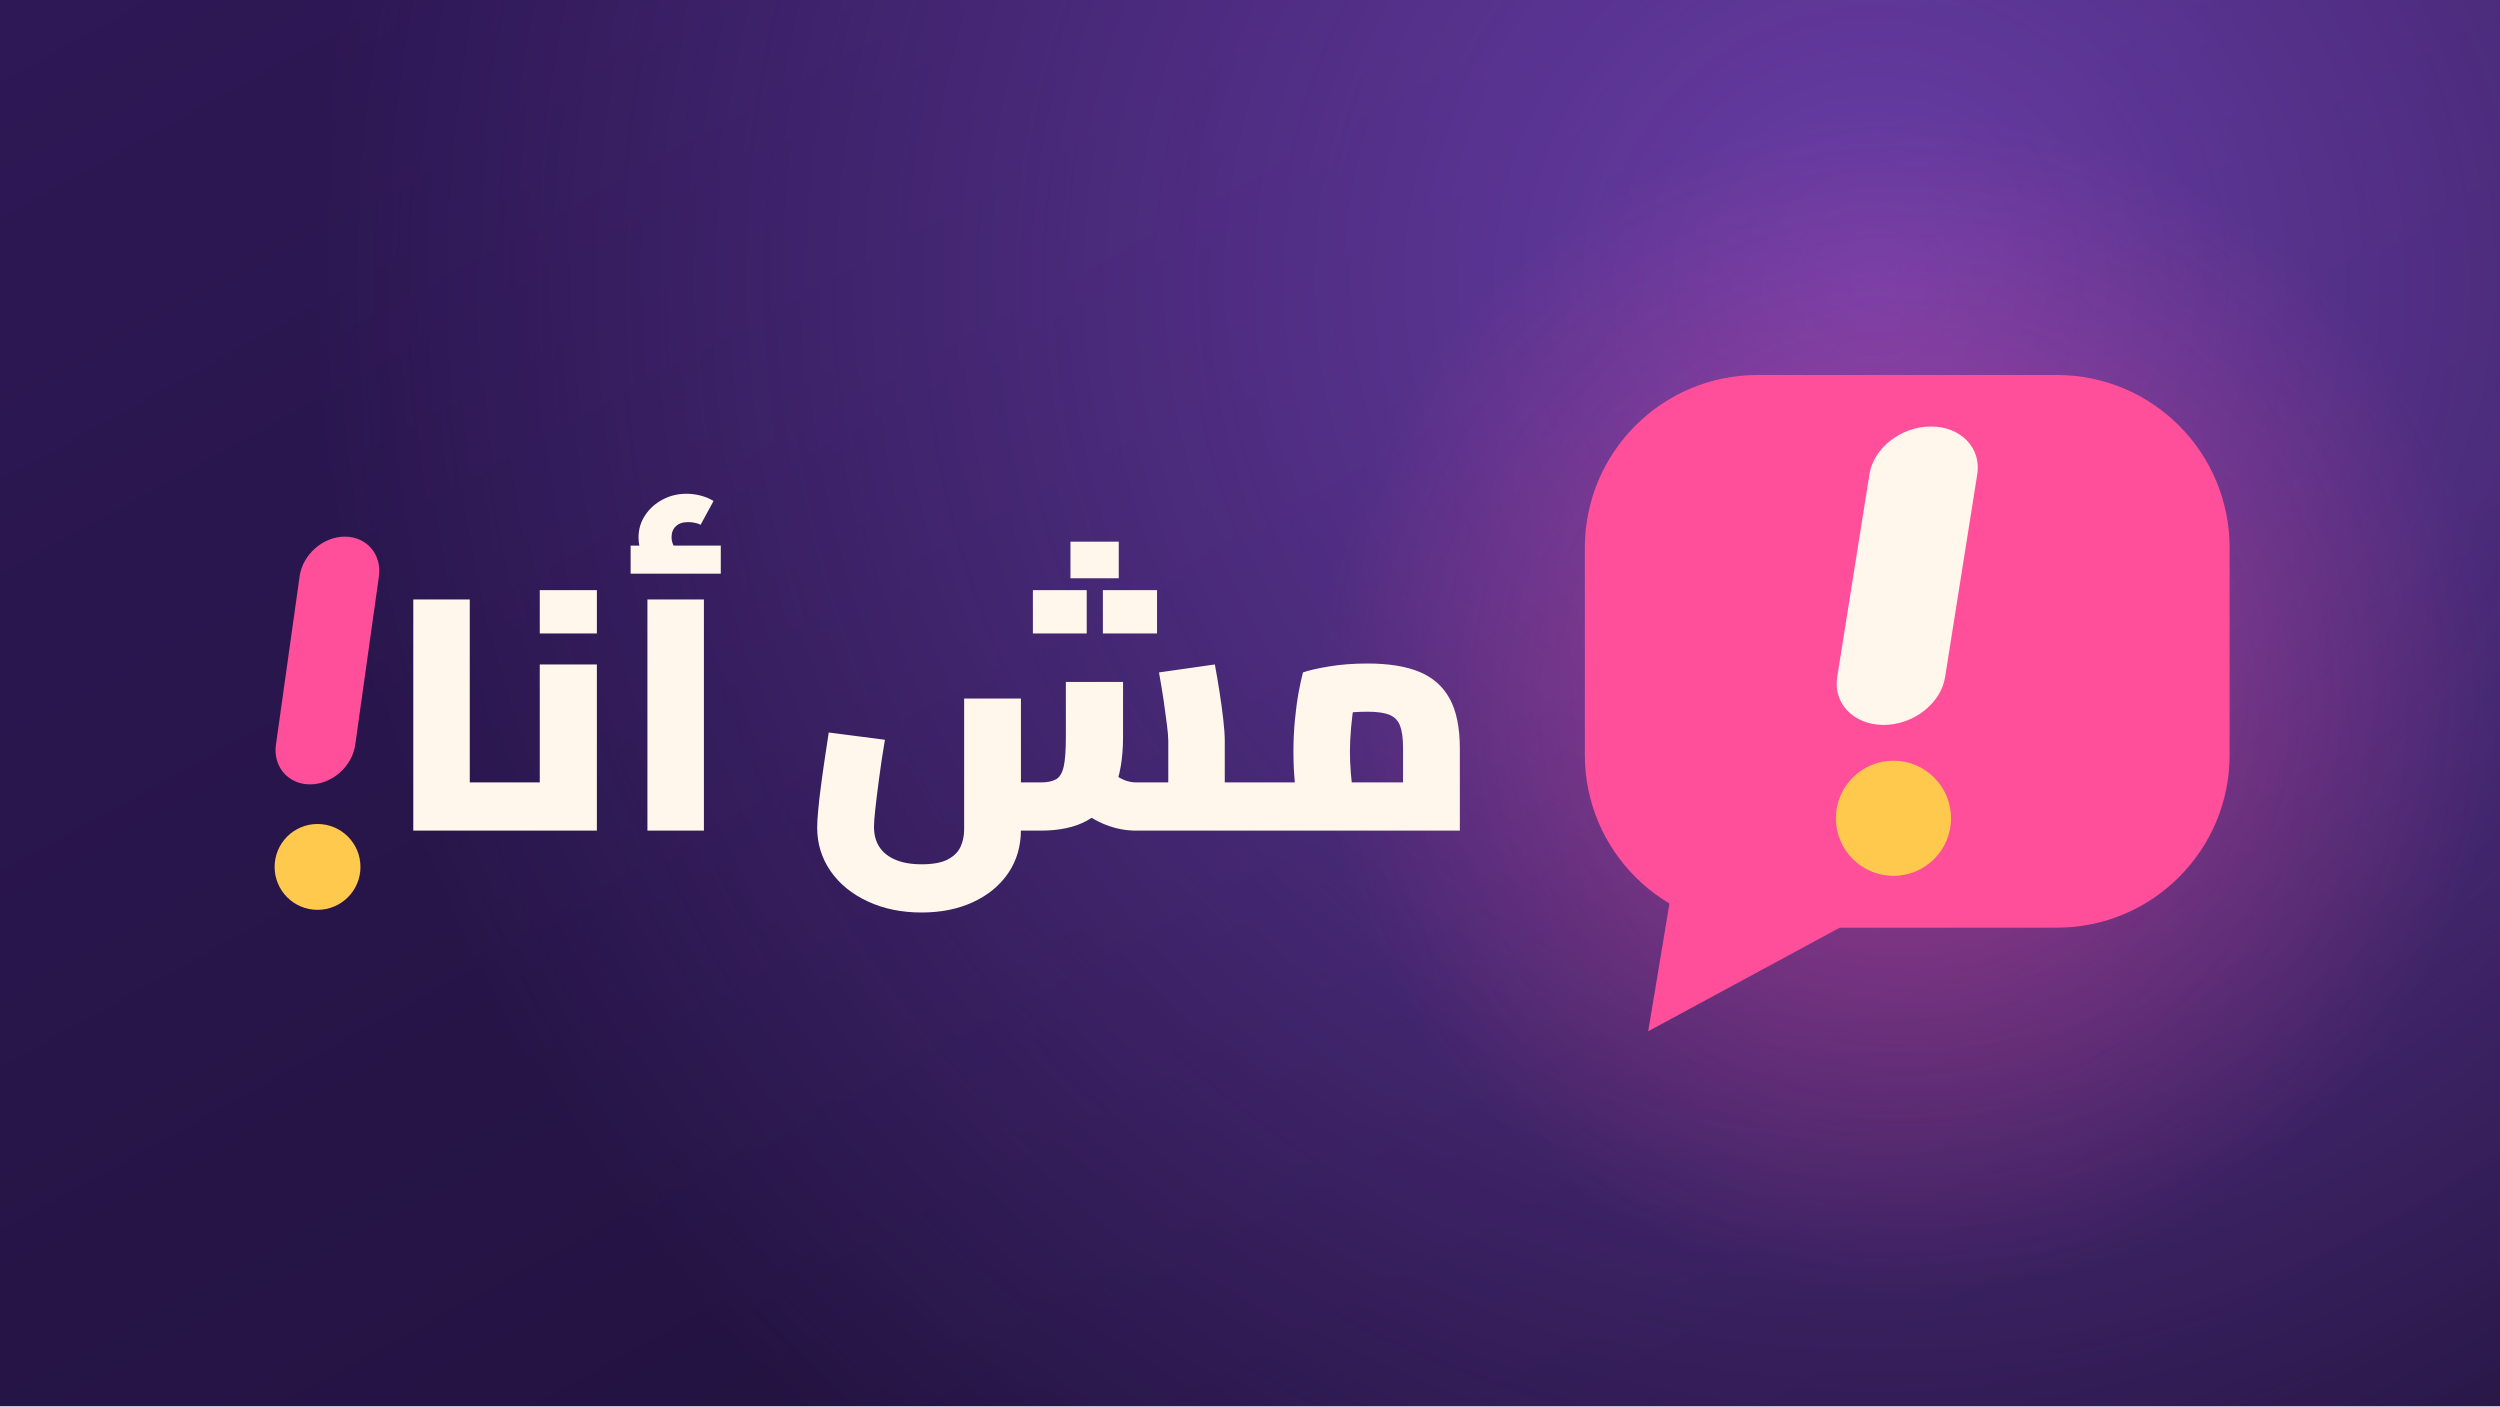
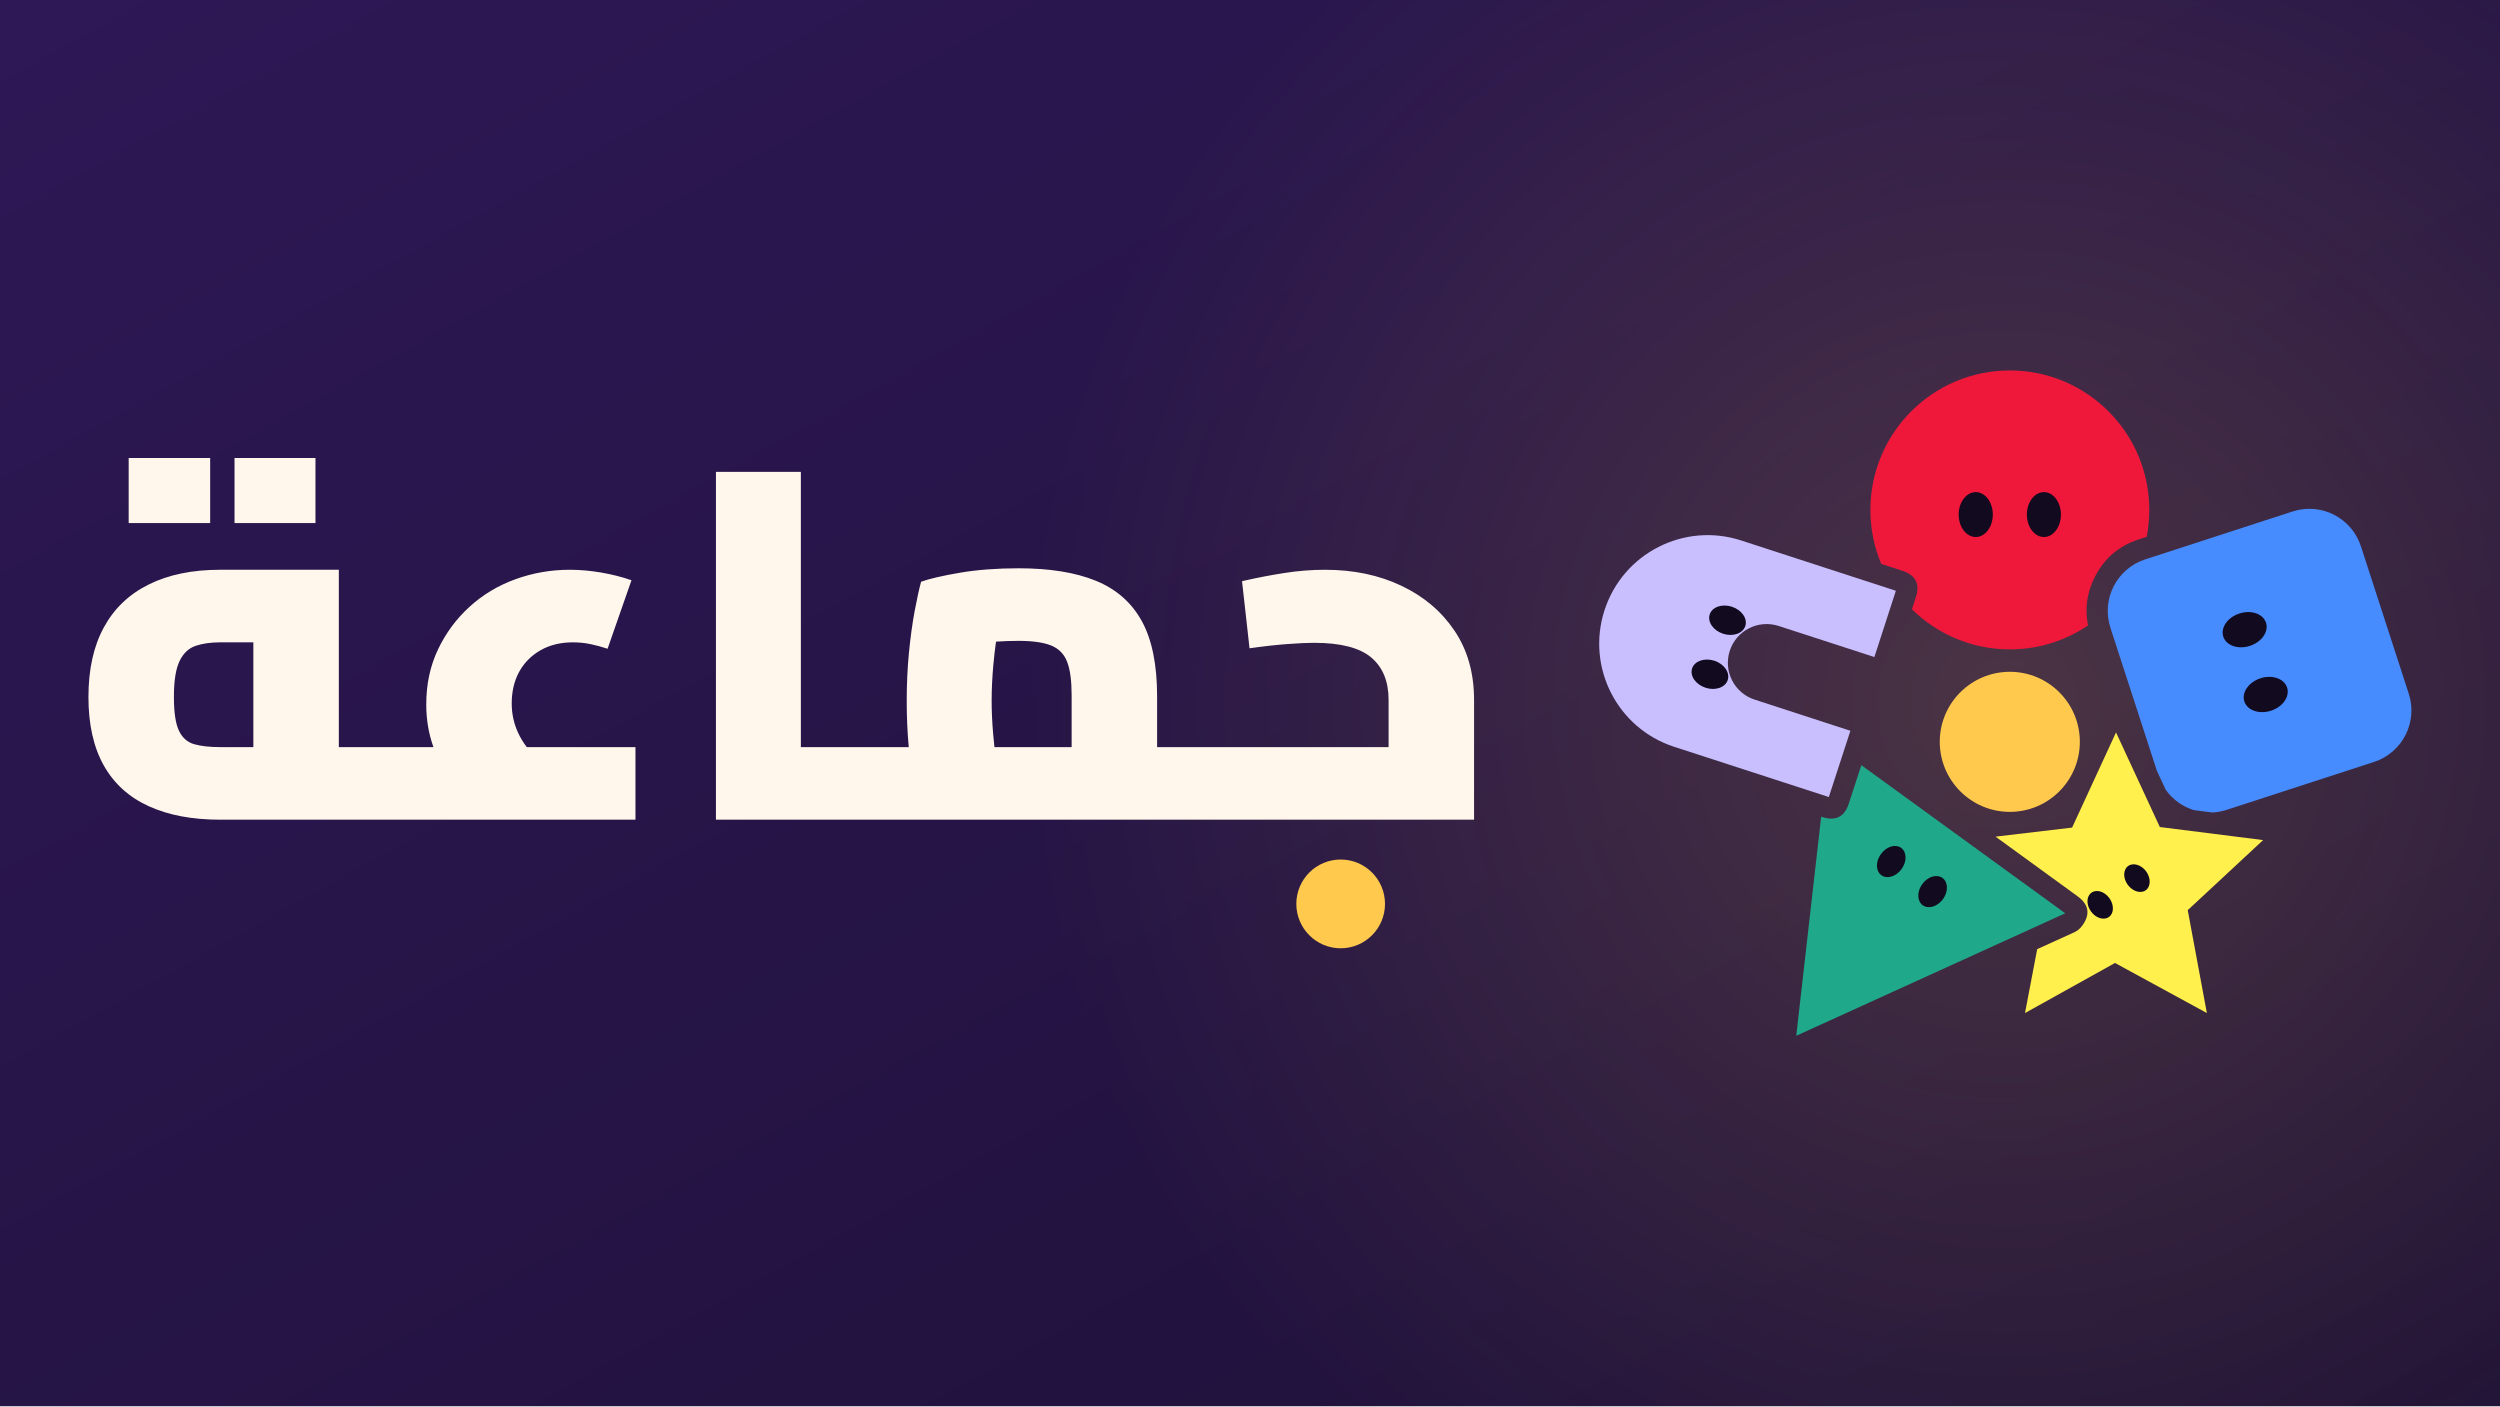
<svg xmlns="http://www.w3.org/2000/svg" viewBox="0 0 320 180" width="320" height="180">
  <defs>
    <linearGradient id="bg" x1="0" y1="0" x2="1" y2="1">
      <stop offset="0" stop-color="#2E1856" />
      <stop offset="1" stop-color="#1D1036" />
    </linearGradient>
-     <radialGradient id="lift" gradientUnits="userSpaceOnUse" cx="240" cy="36" r="200">
-       <stop offset="0" stop-color="#A05FF5" stop-opacity="0.55" />
-       <stop offset="1" stop-color="#A05FF5" stop-opacity="0" />
-     </radialGradient>
-     <radialGradient id="glow" gradientUnits="userSpaceOnUse" cx="244.13" cy="90" r="75.6">
-       <stop offset="0" stop-color="#FF4F9A" stop-opacity="0.45" />
-       <stop offset="1" stop-color="#FF4F9A" stop-opacity="0" />
+     <radialGradient id="lamp" gradientUnits="userSpaceOnUse" cx="256.68" cy="90" r="126">
+       <stop offset="0" stop-color="#FFC94D" stop-opacity="0.18" />
+       <stop offset="1" stop-color="#FFC94D" stop-opacity="0" />
    </radialGradient>
  </defs>
  <rect width="320" height="180" fill="url(#bg)" />
-   <rect width="320" height="180" fill="url(#lift)" />
-   <rect width="320" height="180" fill="url(#glow)" />
-   <path d="M224.97 48L263.29 48C275.49 48 285.39 57.9 285.39 70.11L285.39 96.63C285.39 108.84 275.49 118.74 263.29 118.74L224.97 118.74C212.76 118.74 202.86 108.84 202.86 96.63L202.86 70.11C202.86 57.9 212.76 48 224.97 48ZM214.65 109.89L238.23 117.26L210.97 132Z" fill="#FF4F9A" />
-   <path d="M247.16 54.59L247.16 54.59C250.97 54.59 253.63 57.33 253.09 60.7L248.97 86.68C248.43 90.05 244.91 92.79 241.1 92.79L241.1 92.79C237.28 92.79 234.63 90.05 235.16 86.68L239.29 60.7C239.82 57.33 243.35 54.59 247.16 54.59Z" fill="#FFF7EC" />
-   <path d="M249.73 104.74C249.73 108.81 246.43 112.11 242.36 112.11C238.29 112.11 234.99 108.81 234.99 104.74C234.99 100.67 238.29 97.37 242.36 97.37C246.43 97.37 249.73 100.67 249.73 104.74Z" fill="#FFC94D" />
-   <path d="M44.14 68.69L44.14 68.69C46.94 68.69 48.89 70.97 48.5 73.77L45.47 95.33C45.07 98.13 42.48 100.4 39.68 100.4L39.68 100.4C36.88 100.4 34.93 98.13 35.32 95.33L38.35 73.77C38.75 70.97 41.34 68.69 44.14 68.69Z" fill="#FF4F9A" />
-   <path d="M46.14 110.97C46.14 114 43.68 116.46 40.64 116.46C37.61 116.46 35.15 114 35.15 110.97C35.15 107.93 37.61 105.47 40.64 105.47C43.68 105.47 46.14 107.93 46.14 110.97Z" fill="#FFC94D" />
-   <path d="M60.13 106.32L60.13 100.15L64.74 100.15L64.74 106.32ZM52.9 106.32L52.9 76.73L60.13 76.73L60.13 106.32ZM64.74 106.32L64.74 100.15Q64.95 100.15 65.12 100.36Q65.29 100.57 65.37 100.97Q65.46 101.37 65.52 101.94Q65.58 102.51 65.58 103.23Q65.58 103.95 65.52 104.52Q65.46 105.09 65.37 105.49Q65.29 105.89 65.12 106.11Q64.95 106.32 64.74 106.32ZM64.74 106.32L64.74 100.15L73.61 100.15L69.09 103.91L69.09 85.05L76.4 85.05L76.4 106.32ZM64.74 106.32Q64.53 106.32 64.36 106.11Q64.19 105.89 64.1 105.49Q64.02 105.09 63.96 104.52Q63.89 103.95 63.89 103.23Q63.89 102.26 63.98 101.58Q64.06 100.91 64.25 100.53Q64.44 100.15 64.74 100.15ZM69.09 81.08L69.09 75.54L76.4 75.54L76.4 81.08ZM82.87 106.32L82.87 76.73L90.1 76.73L90.1 106.32ZM83.55 72.88Q82.66 71.82 82.2 70.87Q81.73 69.92 81.73 68.82Q81.73 67.21 82.58 65.95Q83.42 64.68 84.82 63.94Q86.21 63.2 87.9 63.2Q88.79 63.2 89.74 63.45Q90.69 63.71 91.33 64.13L89.68 67.17Q89.26 66.96 88.85 66.9Q88.45 66.83 88.07 66.83Q87.06 66.83 86.51 67.36Q85.96 67.89 85.96 68.74Q85.96 69.24 86.15 69.69Q86.34 70.13 86.76 70.6ZM80.72 73.43L80.72 69.84L92.26 69.84L92.26 73.43ZM156.77 106.32L156.77 100.15L161.16 100.15L161.16 106.32ZM117.96 116.8Q114.11 116.8 111.07 115.38Q108.03 113.97 106.31 111.5Q104.6 109.02 104.6 105.94Q104.6 105.05 104.73 103.7Q104.85 102.34 105.07 100.7Q105.28 99.05 105.55 97.25Q105.83 95.45 106.08 93.76L113.27 94.69Q112.8 97.48 112.51 99.74Q112.21 102.01 112.04 103.55Q111.87 105.09 111.87 105.85Q111.87 107.33 112.55 108.39Q113.22 109.45 114.6 110.04Q115.97 110.63 117.96 110.63Q120.12 110.63 121.3 110.02Q122.48 109.4 122.95 108.39Q123.41 107.37 123.41 106.19L123.41 89.41L130.68 89.41L130.68 106.19Q130.68 109.36 129.06 111.75Q127.43 114.14 124.55 115.47Q121.68 116.8 117.96 116.8ZM130.56 106.32L130.68 100.15L133.22 100.15Q134.49 100.15 135.19 99.74Q135.88 99.34 136.16 98.1Q136.43 96.85 136.43 94.31L136.43 87.29L143.75 87.29L143.75 94.31Q143.75 98.45 142.58 101.12Q141.42 103.78 139.12 105.05Q136.81 106.32 133.22 106.32ZM145.44 106.32Q143.45 106.32 141.55 105.58Q139.65 104.84 138.04 103.44L142.39 98.92Q143.11 99.51 143.87 99.83Q144.63 100.15 145.44 100.15L153.64 100.15L149.54 103.7L149.54 94.78Q149.54 94.14 149.37 92.79Q149.2 91.44 148.95 89.68Q148.69 87.93 148.35 86.07L155.5 85.05Q155.79 86.58 156.09 88.5Q156.39 90.42 156.58 92.11Q156.77 93.8 156.77 94.78L156.77 106.32ZM161.16 106.32L161.16 100.15Q161.37 100.15 161.54 100.36Q161.71 100.57 161.8 100.97Q161.88 101.37 161.94 101.94Q162.01 102.51 162.01 103.23Q162.01 103.95 161.94 104.52Q161.88 105.09 161.8 105.49Q161.71 105.89 161.54 106.11Q161.37 106.32 161.16 106.32ZM137.02 74.02L137.02 69.33L143.2 69.33L143.2 74.02ZM132.21 81.08L132.21 75.54L139.1 75.54L139.1 81.08ZM141.17 81.08L141.17 75.54L148.1 75.54L148.1 81.08ZM161.12 106.32L161.12 100.15L182.26 100.15L179.59 102.64L179.59 95.75Q179.59 93.89 179.21 92.9Q178.83 91.9 177.86 91.5Q176.89 91.1 175.07 91.1Q173.38 91.1 171.77 91.31Q170.17 91.52 169.24 91.9L173.8 87.72Q173.55 88.65 173.32 90.08Q173.08 91.52 172.94 93.13Q172.79 94.73 172.79 96.21Q172.79 97.48 172.91 99Q173.04 100.53 173.23 101.71Q173.42 102.89 173.51 103.32L166.62 105.22Q166.4 104.58 166.15 103.23Q165.9 101.88 165.73 100.06Q165.56 98.24 165.56 96.21Q165.56 94.1 165.75 92.13Q165.94 90.17 166.23 88.58Q166.53 87 166.78 86.07Q167.84 85.69 170.08 85.31Q172.32 84.93 175.07 84.93Q179.04 84.93 181.64 85.98Q184.24 87.04 185.55 89.41Q186.86 91.78 186.86 95.83L186.86 106.32ZM161.16 106.32Q160.95 106.32 160.78 106.11Q160.61 105.89 160.53 105.49Q160.44 105.09 160.38 104.52Q160.32 103.95 160.32 103.23Q160.32 102.26 160.4 101.58Q160.49 100.91 160.68 100.53Q160.87 100.15 161.16 100.15Z" fill="#FFF7EC" />
+   <rect width="320" height="180" fill="url(#lamp)" />
+   <path d="M275.11 65.27C275.11 66.45 274.99 67.6 274.78 68.71L273.76 69.04Q269.96 70.27 268.15 73.83Q266.61 76.85 267.27 80.05C264.42 81.99 260.97 83.12 257.26 83.12C252.38 83.12 247.96 81.16 244.73 77.99L245.23 76.45Q246.06 73.89 243.51 73.06L240.8 72.18C239.9 70.05 239.41 67.72 239.41 65.27C239.41 55.41 247.4 47.42 257.26 47.42C267.12 47.42 275.11 55.41 275.11 65.27Z" fill="#F0183A" />
+   <path d="M302.2 69.93 308.32 88.79C309.51 92.43 307.51 96.35 303.87 97.53L285.01 103.66C284.4 103.86 283.79 103.97 283.18 104L280.83 103.7C279.4 103.26 278.12 102.36 277.22 101.11L276.07 98.63L270.13 80.34C268.95 76.7 270.94 72.78 274.59 71.6L293.45 65.47C297.1 64.28 301.01 66.28 302.2 69.93Z" fill="#478CFF" />
+   <path d="M282.48 129.67 270.72 123.26 259.2 129.67 260.76 121.49 265.47 119.35Q266.11 119.06 266.53 118.48Q267.32 117.4 267.17 116.46Q267.02 115.52 265.94 114.73L255.43 107.09L265.23 105.93L270.85 93.75L276.46 105.86L289.68 107.53L280.03 116.5Z" fill="#FFF04D" />
+   <path d="M229.92 132.58 233.11 104.53 233.26 104.58Q235.82 105.41 236.65 102.85L238.25 97.94L264.35 116.9Z" fill="#1FA88A" />
+   <path d="M234.09 102.02 214.29 95.59C207 93.22 203.01 85.39 205.38 78.1C207.75 70.8 215.58 66.81 222.87 69.18L242.67 75.62L239.92 84.1L227.66 80.12C225.05 79.28 222.26 80.7 221.41 83.3C220.56 85.91 221.99 88.71 224.59 89.55L236.85 93.54Z" fill="#C9BFFF" />
+   <path d="M263.8 65.86C263.8 67.45 262.83 68.74 261.62 68.74C260.42 68.74 259.44 67.45 259.44 65.86C259.44 64.28 260.42 62.99 261.62 62.99C262.83 62.99 263.8 64.28 263.8 65.86ZM255.08 65.86C255.08 67.45 254.1 68.74 252.9 68.74C251.69 68.74 250.71 67.45 250.71 65.86C250.71 64.28 251.69 62.99 252.9 62.99C254.1 62.99 255.08 64.28 255.08 65.86Z" fill="#120A1F" />
+   <path d="M287.99 82.67C286.48 83.17 284.95 82.63 284.58 81.49C284.21 80.34 285.13 79.02 286.64 78.53C288.15 78.03 289.68 78.57 290.05 79.71C290.42 80.86 289.5 82.18 287.99 82.67ZM290.69 90.97C289.17 91.46 287.65 90.93 287.28 89.79C286.9 88.64 287.83 87.31 289.34 86.82C290.85 86.33 292.37 86.86 292.75 88.01C293.12 89.16 292.2 90.48 290.69 90.97Z" fill="#120A1F" />
+   <path d="M267.65 116.67C267.02 115.82 267.05 114.74 267.7 114.27C268.35 113.79 269.38 114.11 270 114.96C270.62 115.82 270.6 116.9 269.95 117.37C269.3 117.84 268.27 117.53 267.65 116.67ZM272.35 113.25C271.73 112.4 271.75 111.32 272.4 110.85C273.05 110.38 274.08 110.69 274.71 111.54C275.33 112.4 275.31 113.48 274.66 113.95C274.01 114.42 272.98 114.11 272.35 113.25Z" fill="#120A1F" />
+   <path d="M240.76 109.32C241.46 108.35 242.62 108 243.35 108.53C244.08 109.07 244.1 110.28 243.4 111.24C242.7 112.2 241.54 112.56 240.81 112.02C240.08 111.49 240.06 110.28 240.76 109.32ZM246.05 113.16C246.75 112.2 247.91 111.85 248.64 112.38C249.37 112.91 249.4 114.12 248.7 115.09C248 116.05 246.84 116.4 246.11 115.87C245.38 115.34 245.35 114.13 246.05 113.16Z" fill="#120A1F" />
+   <path d="M219.43 84.57C220.69 84.98 221.46 86.09 221.15 87.04C220.84 88 219.57 88.44 218.31 88.03C217.05 87.62 216.28 86.52 216.59 85.56C216.9 84.61 218.17 84.17 219.43 84.57ZM221.68 77.66C222.94 78.07 223.71 79.17 223.4 80.13C223.09 81.08 221.82 81.53 220.56 81.12C219.3 80.71 218.53 79.6 218.84 78.65C219.15 77.69 220.42 77.25 221.68 77.66Z" fill="#120A1F" />
+   <path d="M266.22 94.95C266.22 99.9 262.21 103.92 257.26 103.92C252.31 103.92 248.29 99.9 248.29 94.95C248.29 90 252.31 85.99 257.26 85.99C262.21 85.99 266.22 90 266.22 94.95Z" fill="#FFC94D" />
+   <path d="M91.64 104.92H188.68V89.59Q188.68 84.44 186.17 80.72Q183.66 77 179.36 74.97Q175.07 72.93 169.6 72.93Q167 72.93 164.36 73.35Q161.72 73.76 158.98 74.39L159.94 82.98Q162.61 82.6 164.77 82.44Q166.93 82.28 168.2 82.28Q173.29 82.28 175.52 84.16Q177.74 86.03 177.74 89.59V95.63H148.11V89.15Q148.11 83.04 146.14 79.48Q144.17 75.92 140.25 74.33Q136.34 72.74 130.37 72.74Q126.23 72.74 122.86 73.31Q119.49 73.89 117.9 74.46Q117.52 75.86 117.07 78.24Q116.63 80.63 116.34 83.58Q116.06 86.54 116.06 89.72Q116.06 92.77 116.31 95.51Q116.32 95.57 116.32 95.63H102.51V60.4H91.64ZM28.17 104.92H81.34V95.63H67.43Q66.74 94.73 66.3 93.76Q65.5 92.01 65.5 90.04Q65.5 87.75 66.45 86Q67.41 84.25 69.19 83.23Q70.97 82.22 73.32 82.22Q74.47 82.22 75.55 82.44Q76.63 82.66 77.77 83.04L80.83 74.27Q78.98 73.63 76.92 73.28Q74.85 72.93 72.94 72.93Q69.32 72.93 65.98 74.14Q62.64 75.35 60.1 77.67Q57.55 79.99 56.06 83.14Q54.56 86.29 54.56 90.17Q54.56 93.06 55.48 95.63H43.37V72.93H28.17Q22.83 72.93 19.05 74.81Q15.26 76.68 13.29 80.31Q11.32 83.93 11.32 89.21Q11.32 94.49 13.29 97.99Q15.26 101.48 19.05 103.2Q22.83 104.92 28.17 104.92ZM127.29 95.63Q127.2 94.82 127.12 93.92Q126.93 91.63 126.93 89.72Q126.93 87.49 127.15 85.08Q127.29 83.55 127.49 82.13Q128.9 82.03 130.37 82.03Q133.1 82.03 134.56 82.63Q136.03 83.23 136.6 84.73Q137.17 86.22 137.17 89.02V95.63ZM32.43 95.63H28.17Q26.14 95.63 24.83 95.25Q23.53 94.87 22.89 93.5Q22.26 92.14 22.26 89.21Q22.26 86.1 22.99 84.6Q23.72 83.11 25.06 82.66Q26.39 82.22 28.17 82.22H32.43ZM16.47 66.95H26.9V58.62H16.47ZM30.02 66.95H40.38V58.62H30.02Z" fill="#FFF7EC" />
+   <path d="M177.28 115.7C177.28 118.83 174.74 121.38 171.61 121.38C168.47 121.38 165.93 118.83 165.93 115.7C165.93 112.56 168.47 110.02 171.61 110.02C174.74 110.02 177.28 112.56 177.28 115.7Z" fill="#FFC94D" />
</svg>
